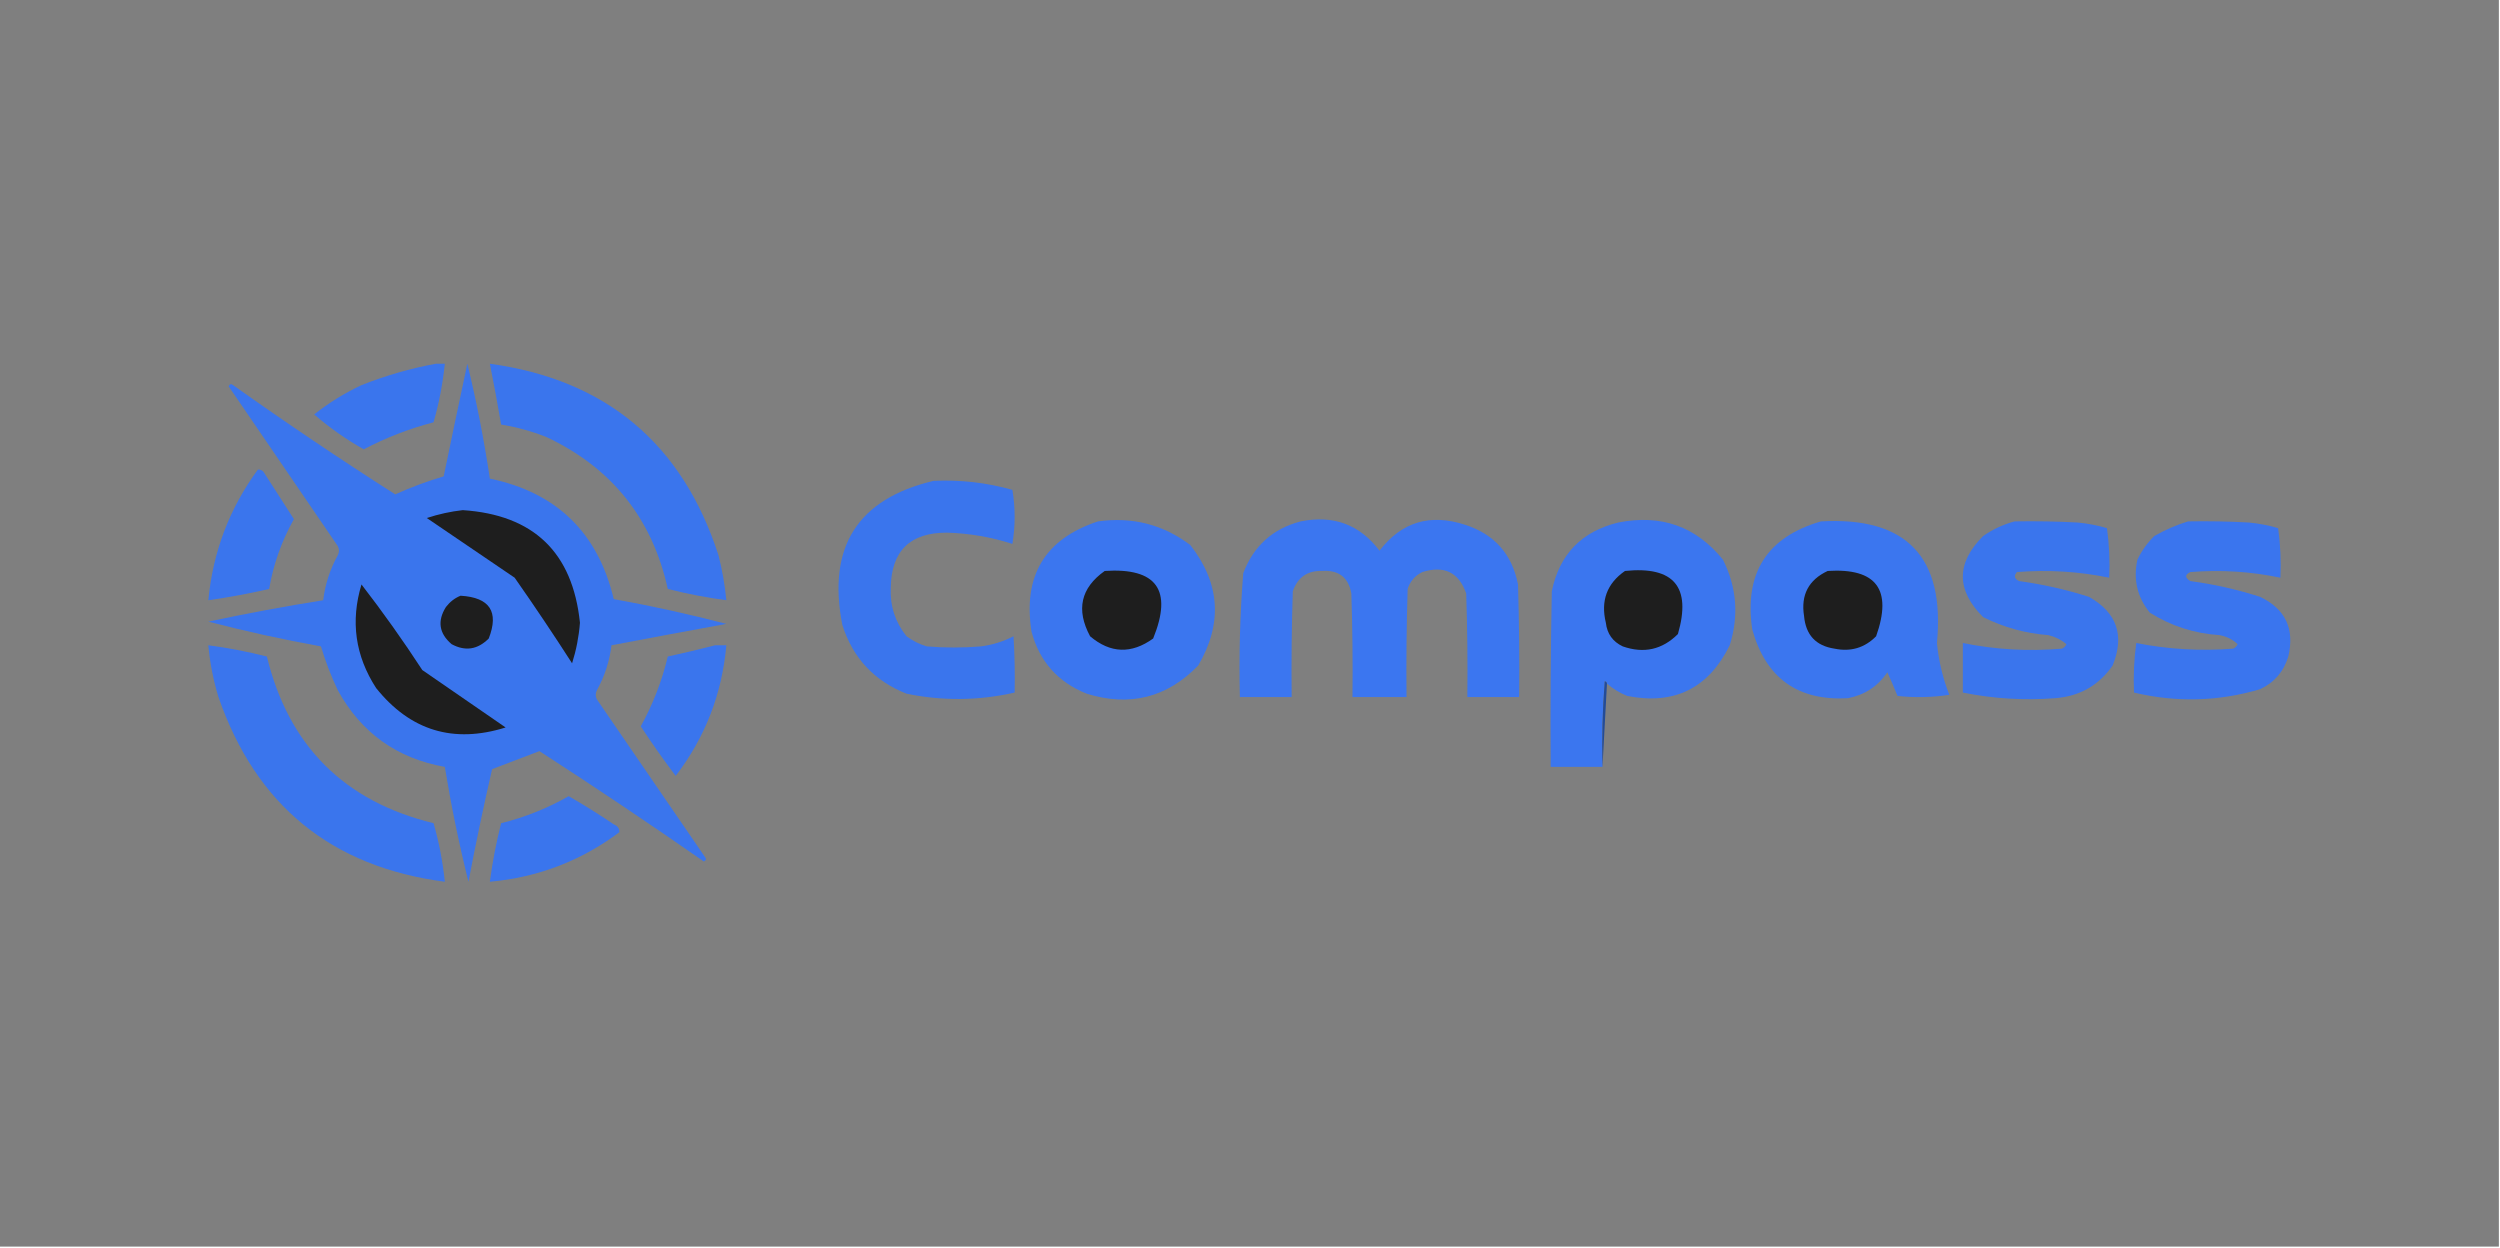
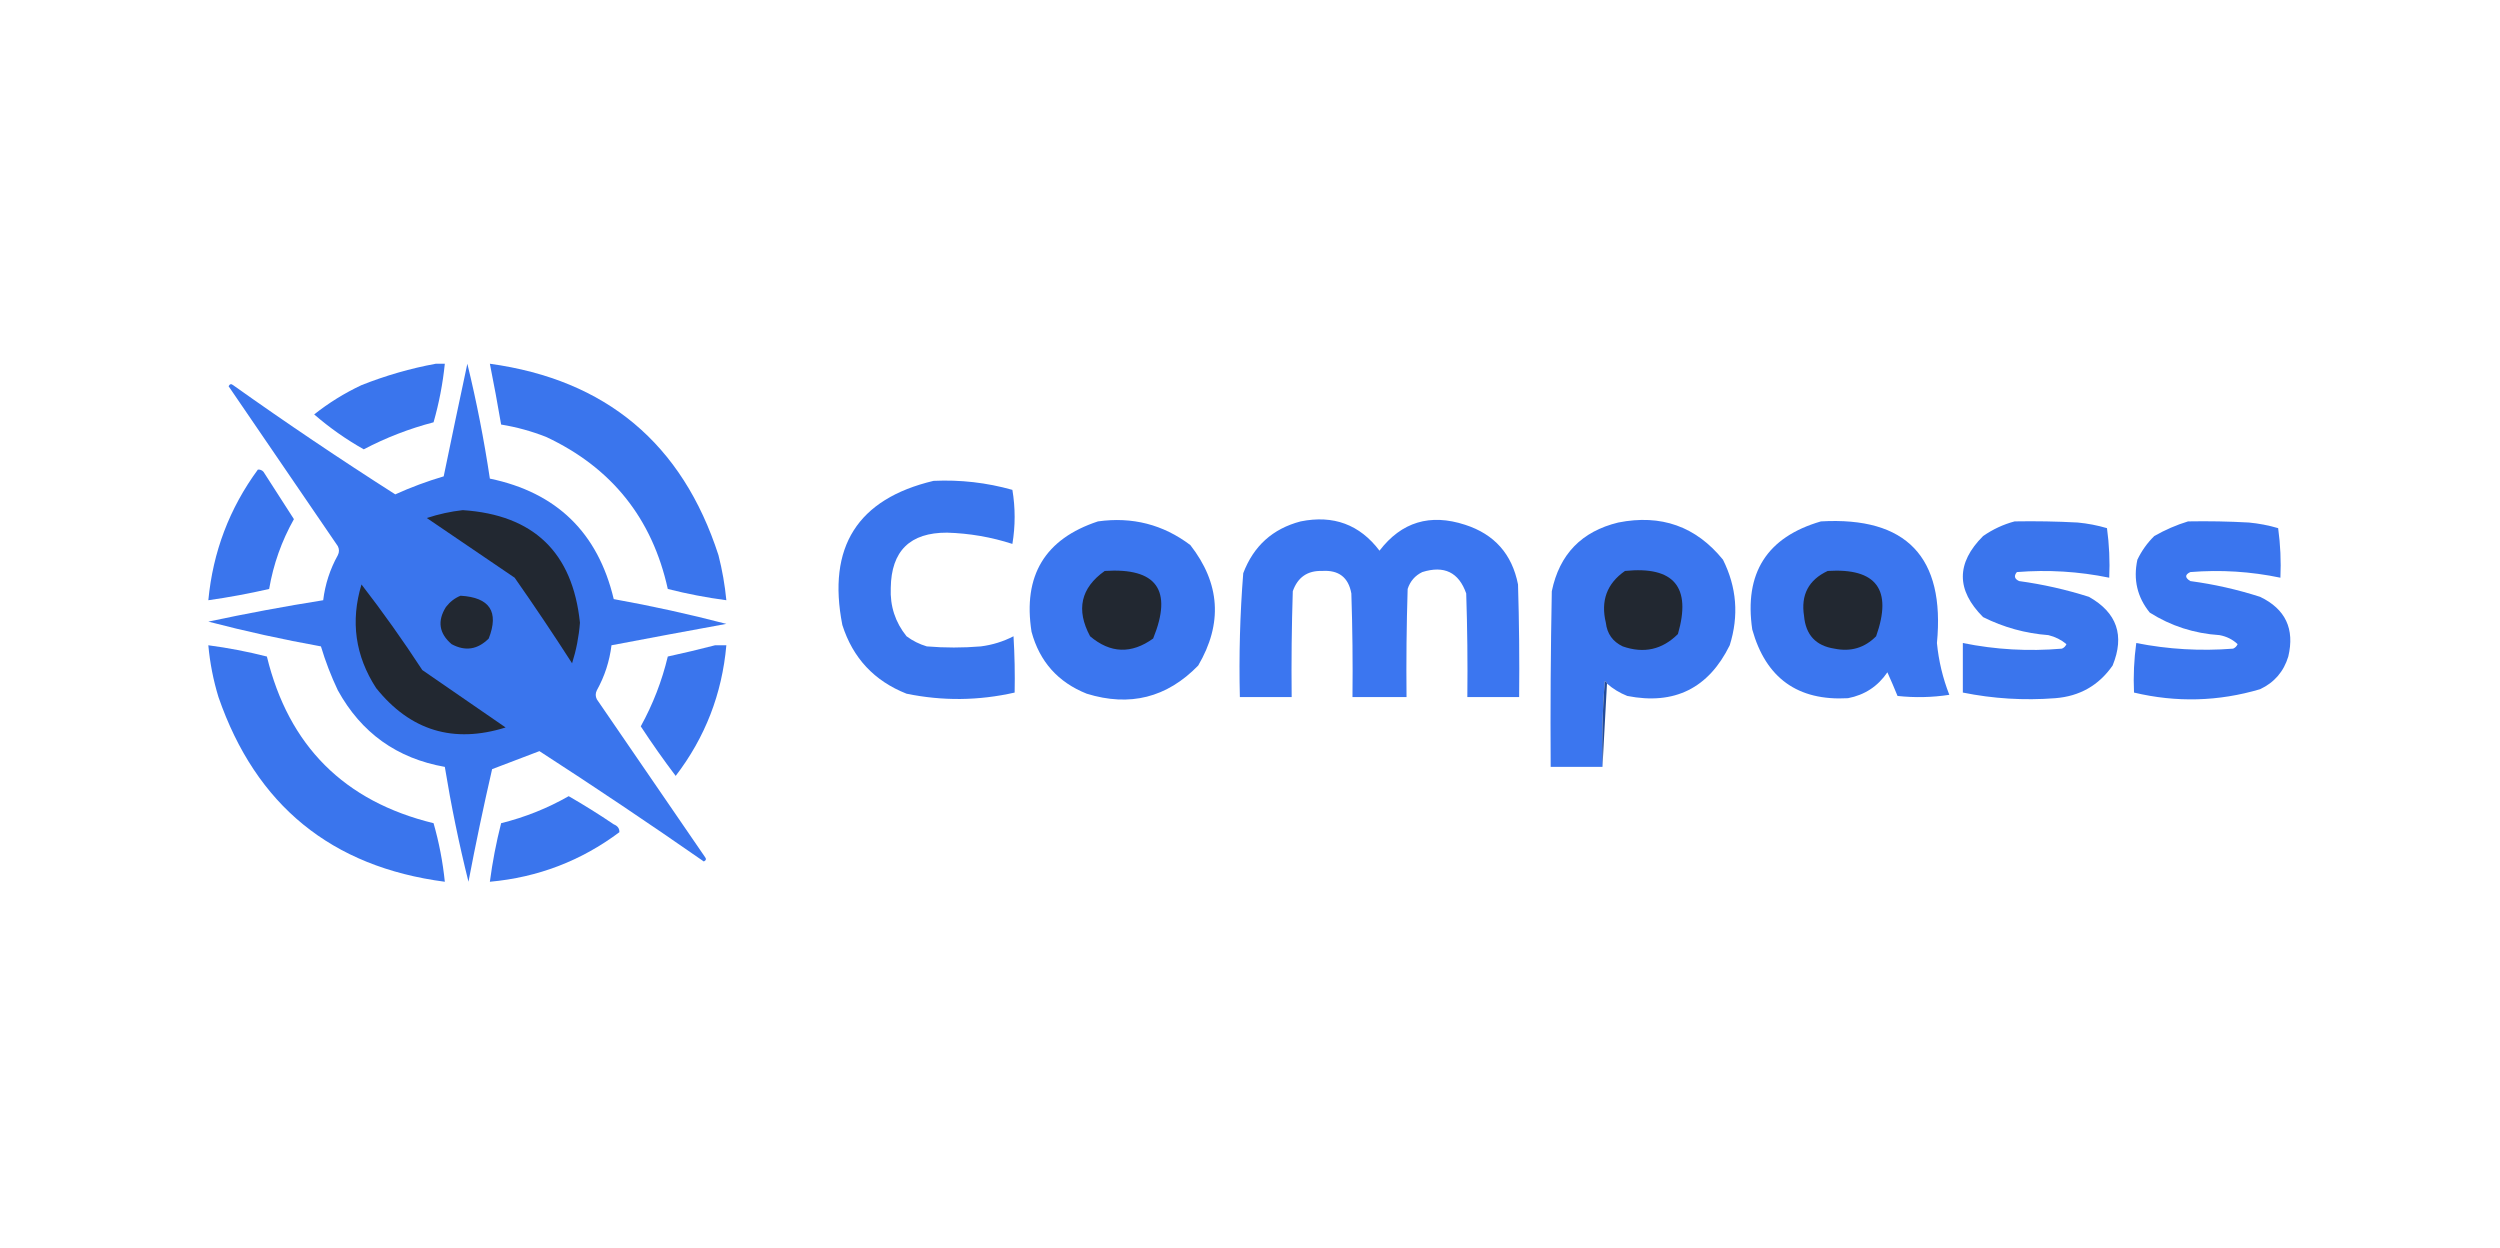
<svg xmlns="http://www.w3.org/2000/svg" version="1.1" width="1110px" height="554px" style="shape-rendering:geometricPrecision; text-rendering:geometricPrecision; image-rendering:optimizeQuality; fill-rule:evenodd; clip-rule:evenodd">
  <g>
-     <path style="opacity:0.5" fill="#000000" d="M -0.5,-0.5 C 369.5,-0.5 739.5,-0.5 1109.5,-0.5C 1109.5,184.167 1109.5,368.833 1109.5,553.5C 739.5,553.5 369.5,553.5 -0.5,553.5C -0.5,368.833 -0.5,184.167 -0.5,-0.5 Z" />
+     <path style="opacity:0" fill="#000000" d="M -0.5,-0.5 C 369.5,-0.5 739.5,-0.5 1109.5,-0.5C 1109.5,184.167 1109.5,368.833 1109.5,553.5C 739.5,553.5 369.5,553.5 -0.5,553.5C -0.5,368.833 -0.5,184.167 -0.5,-0.5 Z" />
  </g>
  <g>
    <path style="opacity:1" fill="#3a75ed" d="M 193.5,161.5 C 194.833,161.5 196.167,161.5 197.5,161.5C 196.604,170.315 194.937,178.982 192.5,187.5C 181.732,190.313 171.399,194.313 161.5,199.5C 153.641,195.071 146.307,189.905 139.5,184C 145.97,178.874 152.97,174.541 160.5,171C 171.309,166.719 182.309,163.552 193.5,161.5 Z" />
  </g>
  <g>
    <path style="opacity:1" fill="#3a75ed" d="M 217.5,161.5 C 269.114,168.615 302.948,196.949 319,246.5C 320.679,253.086 321.845,259.752 322.5,266.5C 313.736,265.347 305.069,263.68 296.5,261.5C 289.57,230.138 271.57,207.638 242.5,194C 236.021,191.451 229.354,189.618 222.5,188.5C 220.959,179.465 219.293,170.465 217.5,161.5 Z" />
  </g>
  <g>
    <path style="opacity:1" fill="#3a75ed" d="M 207.5,161.5 C 211.581,178.242 214.915,195.242 217.5,212.5C 247.149,218.665 265.483,236.498 272.5,266C 289.381,269.041 306.047,272.708 322.5,277C 305.464,280.108 288.464,283.274 271.5,286.5C 270.641,293.578 268.474,300.245 265,306.5C 264.333,307.833 264.333,309.167 265,310.5C 281,333.833 297,357.167 313,380.5C 313.688,381.332 313.521,381.998 312.5,382.5C 288.415,365.74 264.082,349.406 239.5,333.5C 232.485,336.171 225.485,338.838 218.5,341.5C 214.683,358.087 211.183,374.753 208,391.5C 203.812,374.71 200.312,357.71 197.5,340.5C 176.232,336.728 160.398,325.394 150,306.5C 147.005,300.193 144.505,293.693 142.5,287C 125.619,283.959 108.953,280.292 92.5,276C 109.433,272.38 126.433,269.213 143.5,266.5C 144.359,259.422 146.526,252.755 150,246.5C 150.667,245.167 150.667,243.833 150,242.5C 133.833,218.833 117.667,195.167 101.5,171.5C 102.002,170.479 102.668,170.312 103.5,171C 127.115,187.789 151.115,203.956 175.5,219.5C 182.496,216.335 189.662,213.669 197,211.5C 200.444,194.78 203.944,178.113 207.5,161.5 Z" />
  </g>
  <g>
    <path style="opacity:1" fill="#3a75ed" d="M 114.5,208.5 C 115.496,208.414 116.329,208.748 117,209.5C 121.5,216.5 126,223.5 130.5,230.5C 125.04,240.214 121.373,250.547 119.5,261.5C 110.58,263.551 101.58,265.217 92.5,266.5C 94.535,245.049 101.868,225.716 114.5,208.5 Z" />
  </g>
  <g>
    <path style="opacity:1" fill="#3a75ed" d="M 414.5,213.5 C 426.4,212.946 438.067,214.279 449.5,217.5C 450.833,225.5 450.833,233.5 449.5,241.5C 440.091,238.453 430.424,236.787 420.5,236.5C 404.06,236.44 395.727,244.607 395.5,261C 395.148,269.1 397.481,276.267 402.5,282.5C 405.221,284.527 408.221,286.027 411.5,287C 419.5,287.667 427.5,287.667 435.5,287C 440.625,286.345 445.458,284.845 450,282.5C 450.5,290.827 450.666,299.16 450.5,307.5C 434.509,311.129 418.509,311.295 402.5,308C 388.176,302.342 378.676,292.176 374,277.5C 367.21,242.871 380.71,221.537 414.5,213.5 Z" />
  </g>
  <g>
-     <path style="opacity:1" fill="#1E1E1E" d="M 205.5,226.5 C 236.927,228.595 254.26,245.261 257.5,276.5C 257.028,282.641 255.861,288.641 254,294.5C 245.748,281.661 237.248,268.994 228.5,256.5C 215.5,247.667 202.5,238.833 189.5,230C 194.841,228.248 200.174,227.081 205.5,226.5 Z" />
+     <path style="opacity:1" fill="#222831 " d="M 205.5,226.5 C 236.927,228.595 254.26,245.261 257.5,276.5C 257.028,282.641 255.861,288.641 254,294.5C 245.748,281.661 237.248,268.994 228.5,256.5C 215.5,247.667 202.5,238.833 189.5,230C 194.841,228.248 200.174,227.081 205.5,226.5 Z" />
  </g>
  <g>
    <path style="opacity:1" fill="#3b76ef" d="M 487.5,231.5 C 502.737,229.374 516.403,232.874 528.5,242C 541.775,259.014 542.942,276.847 532,295.5C 518.132,309.759 501.632,313.925 482.5,308C 469.744,302.911 461.577,293.745 458,280.5C 454.099,255.602 463.932,239.269 487.5,231.5 Z" />
  </g>
  <g>
    <path style="opacity:1" fill="#3b76f0" d="M 577.5,231.5 C 592.042,228.564 603.709,232.898 612.5,244.5C 622.274,231.746 634.941,227.913 650.5,233C 663.522,237.199 671.356,246.033 674,259.5C 674.5,276.163 674.667,292.83 674.5,309.5C 666.833,309.5 659.167,309.5 651.5,309.5C 651.667,294.163 651.5,278.83 651,263.5C 647.72,254.111 641.22,250.944 631.5,254C 628.272,255.563 626.105,258.063 625,261.5C 624.5,277.497 624.333,293.497 624.5,309.5C 616.5,309.5 608.5,309.5 600.5,309.5C 600.667,294.163 600.5,278.83 600,263.5C 598.715,256.344 594.382,253.011 587,253.5C 580.517,253.306 576.183,256.306 574,262.5C 573.5,278.163 573.333,293.83 573.5,309.5C 565.833,309.5 558.167,309.5 550.5,309.5C 550.053,291.111 550.553,272.778 552,254.5C 556.59,242.406 565.09,234.74 577.5,231.5 Z" />
  </g>
  <g>
    <path style="opacity:1" fill="#3b76ef" d="M 713.5,303.5 C 713.44,302.957 713.107,302.624 712.5,302.5C 711.501,315.149 711.168,327.816 711.5,340.5C 703.833,340.5 696.167,340.5 688.5,340.5C 688.333,314.498 688.5,288.498 689,262.5C 692.387,246.113 702.22,235.946 718.5,232C 737.505,228.22 753.005,233.72 765,248.5C 771.112,260.73 772.112,273.397 768,286.5C 758.58,305.627 743.414,313.127 722.5,309C 719.102,307.643 716.102,305.81 713.5,303.5 Z" />
  </g>
  <g>
    <path style="opacity:1" fill="#3b76ef" d="M 808.5,231.5 C 846.504,229.341 863.671,247.341 860,285.5C 860.766,293.431 862.599,301.097 865.5,308.5C 857.855,309.665 850.188,309.831 842.5,309C 841.077,305.491 839.577,301.991 838,298.5C 833.768,304.726 827.934,308.559 820.5,310C 798.211,311.264 784.045,301.097 778,279.5C 774.334,254.464 784.501,238.464 808.5,231.5 Z" />
  </g>
  <g>
    <path style="opacity:1" fill="#3a75ed" d="M 894.5,231.5 C 903.839,231.334 913.173,231.5 922.5,232C 926.925,232.417 931.258,233.251 935.5,234.5C 936.497,241.803 936.831,249.137 936.5,256.5C 922.97,253.723 909.303,252.889 895.5,254C 894.075,255.714 894.408,257.047 896.5,258C 907.029,259.442 917.362,261.775 927.5,265C 939.946,272.002 943.446,282.168 938,295.5C 931.857,304.326 923.357,309.159 912.5,310C 898.699,311.068 885.032,310.235 871.5,307.5C 871.5,300.167 871.5,292.833 871.5,285.5C 885.999,288.441 900.666,289.274 915.5,288C 916.428,287.612 917.095,286.945 917.5,286C 915.211,284.078 912.545,282.745 909.5,282C 899.288,281.226 889.621,278.559 880.5,274C 868.5,262 868.5,250 880.5,238C 884.877,234.975 889.544,232.808 894.5,231.5 Z" />
  </g>
  <g>
    <path style="opacity:1" fill="#3a75ee" d="M 971.5,231.5 C 980.506,231.334 989.506,231.5 998.5,232C 1002.93,232.417 1007.26,233.251 1011.5,234.5C 1012.5,241.803 1012.83,249.137 1012.5,256.5C 999.304,253.738 985.971,252.905 972.5,254C 970.043,255.154 970.043,256.488 972.5,258C 983.045,259.411 993.378,261.744 1003.5,265C 1014.75,270.408 1018.92,279.241 1016,291.5C 1013.96,298.205 1009.79,303.038 1003.5,306C 985.002,311.482 966.336,311.982 947.5,307.5C 947.169,300.137 947.503,292.803 948.5,285.5C 962.691,288.305 977.025,289.138 991.5,288C 992.428,287.612 993.095,286.945 993.5,286C 991.287,283.919 988.62,282.585 985.5,282C 974.235,281.273 963.902,277.94 954.5,272C 948.933,265.143 947.1,257.31 949,248.5C 950.886,244.56 953.386,241.06 956.5,238C 961.367,235.226 966.367,233.059 971.5,231.5 Z" />
  </g>
  <g>
-     <path style="opacity:1" fill="#1E1E1E" d="M 490.5,253.5 C 513.586,251.993 520.753,261.993 512,283.5C 502.331,290.459 492.998,290.125 484,282.5C 477.681,270.72 479.848,261.054 490.5,253.5 Z" />
+     <path style="opacity:1" fill="#222831 " d="M 490.5,253.5 C 513.586,251.993 520.753,261.993 512,283.5C 502.331,290.459 492.998,290.125 484,282.5C 477.681,270.72 479.848,261.054 490.5,253.5 Z" />
  </g>
  <g>
-     <path style="opacity:1" fill="#1E1E1E" d="M 721.5,253.5 C 743.216,251.284 751.049,260.617 745,281.5C 738.055,288.452 729.888,290.285 720.5,287C 716.056,284.889 713.556,281.389 713,276.5C 710.638,266.738 713.471,259.071 721.5,253.5 Z" />
+     <path style="opacity:1" fill="#222831 " d="M 721.5,253.5 C 743.216,251.284 751.049,260.617 745,281.5C 738.055,288.452 729.888,290.285 720.5,287C 716.056,284.889 713.556,281.389 713,276.5C 710.638,266.738 713.471,259.071 721.5,253.5 Z" />
  </g>
  <g>
-     <path style="opacity:1" fill="#1E1E1E" d="M 811.5,253.5 C 833.17,252.132 840.337,261.799 833,282.5C 827.897,287.654 821.73,289.487 814.5,288C 806.247,286.745 801.747,281.912 801,273.5C 799.511,264.143 803.011,257.477 811.5,253.5 Z" />
+     <path style="opacity:1" fill="#222831 " d="M 811.5,253.5 C 833.17,252.132 840.337,261.799 833,282.5C 827.897,287.654 821.73,289.487 814.5,288C 806.247,286.745 801.747,281.912 801,273.5C 799.511,264.143 803.011,257.477 811.5,253.5 Z" />
  </g>
  <g>
-     <path style="opacity:1" fill="#1E1E1E" d="M 160.5,259.5 C 169.969,271.748 178.969,284.415 187.5,297.5C 199.833,306 212.167,314.5 224.5,323C 201.326,330.249 182.16,324.416 167,305.5C 157.724,291.185 155.557,275.852 160.5,259.5 Z" />
+     <path style="opacity:1" fill="#222831 " d="M 160.5,259.5 C 169.969,271.748 178.969,284.415 187.5,297.5C 199.833,306 212.167,314.5 224.5,323C 201.326,330.249 182.16,324.416 167,305.5C 157.724,291.185 155.557,275.852 160.5,259.5 Z" />
  </g>
  <g>
-     <path style="opacity:1" fill="#1E1E1E" d="M 204.5,264.5 C 217.472,265.276 221.638,271.609 217,283.5C 212.058,288.449 206.558,289.282 200.5,286C 194.932,281.226 194.099,275.726 198,269.5C 199.805,267.174 201.972,265.508 204.5,264.5 Z" />
+     <path style="opacity:1" fill="#222831 " d="M 204.5,264.5 C 217.472,265.276 221.638,271.609 217,283.5C 212.058,288.449 206.558,289.282 200.5,286C 194.932,281.226 194.099,275.726 198,269.5C 199.805,267.174 201.972,265.508 204.5,264.5 Z" />
  </g>
  <g>
    <path style="opacity:1" fill="#3a75ed" d="M 92.5,286.5 C 101.264,287.653 109.931,289.32 118.5,291.5C 128.16,331.16 152.826,355.826 192.5,365.5C 194.938,374.021 196.604,382.687 197.5,391.5C 147.136,384.894 113.636,357.56 97,309.5C 94.703,301.979 93.203,294.312 92.5,286.5 Z" />
  </g>
  <g>
    <path style="opacity:1" fill="#3a75ed" d="M 317.5,286.5 C 319.167,286.5 320.833,286.5 322.5,286.5C 320.586,308.087 313.086,327.421 300,344.5C 294.587,337.342 289.421,330.009 284.5,322.5C 289.902,312.697 293.902,302.364 296.5,291.5C 303.647,289.942 310.647,288.275 317.5,286.5 Z" />
  </g>
  <g>
    <path style="opacity:1" fill="#234b98" d="M 713.5,303.5 C 712.833,315.833 712.167,328.167 711.5,340.5C 711.168,327.816 711.501,315.149 712.5,302.5C 713.107,302.624 713.44,302.957 713.5,303.5 Z" />
  </g>
  <g>
    <path style="opacity:1" fill="#3a75ed" d="M 252.5,353.5 C 259.279,357.395 265.945,361.561 272.5,366C 274.255,366.72 275.089,367.887 275,369.5C 257.988,382.23 238.821,389.563 217.5,391.5C 218.653,382.736 220.32,374.069 222.5,365.5C 233.141,362.848 243.141,358.848 252.5,353.5 Z" />
  </g>
</svg>
